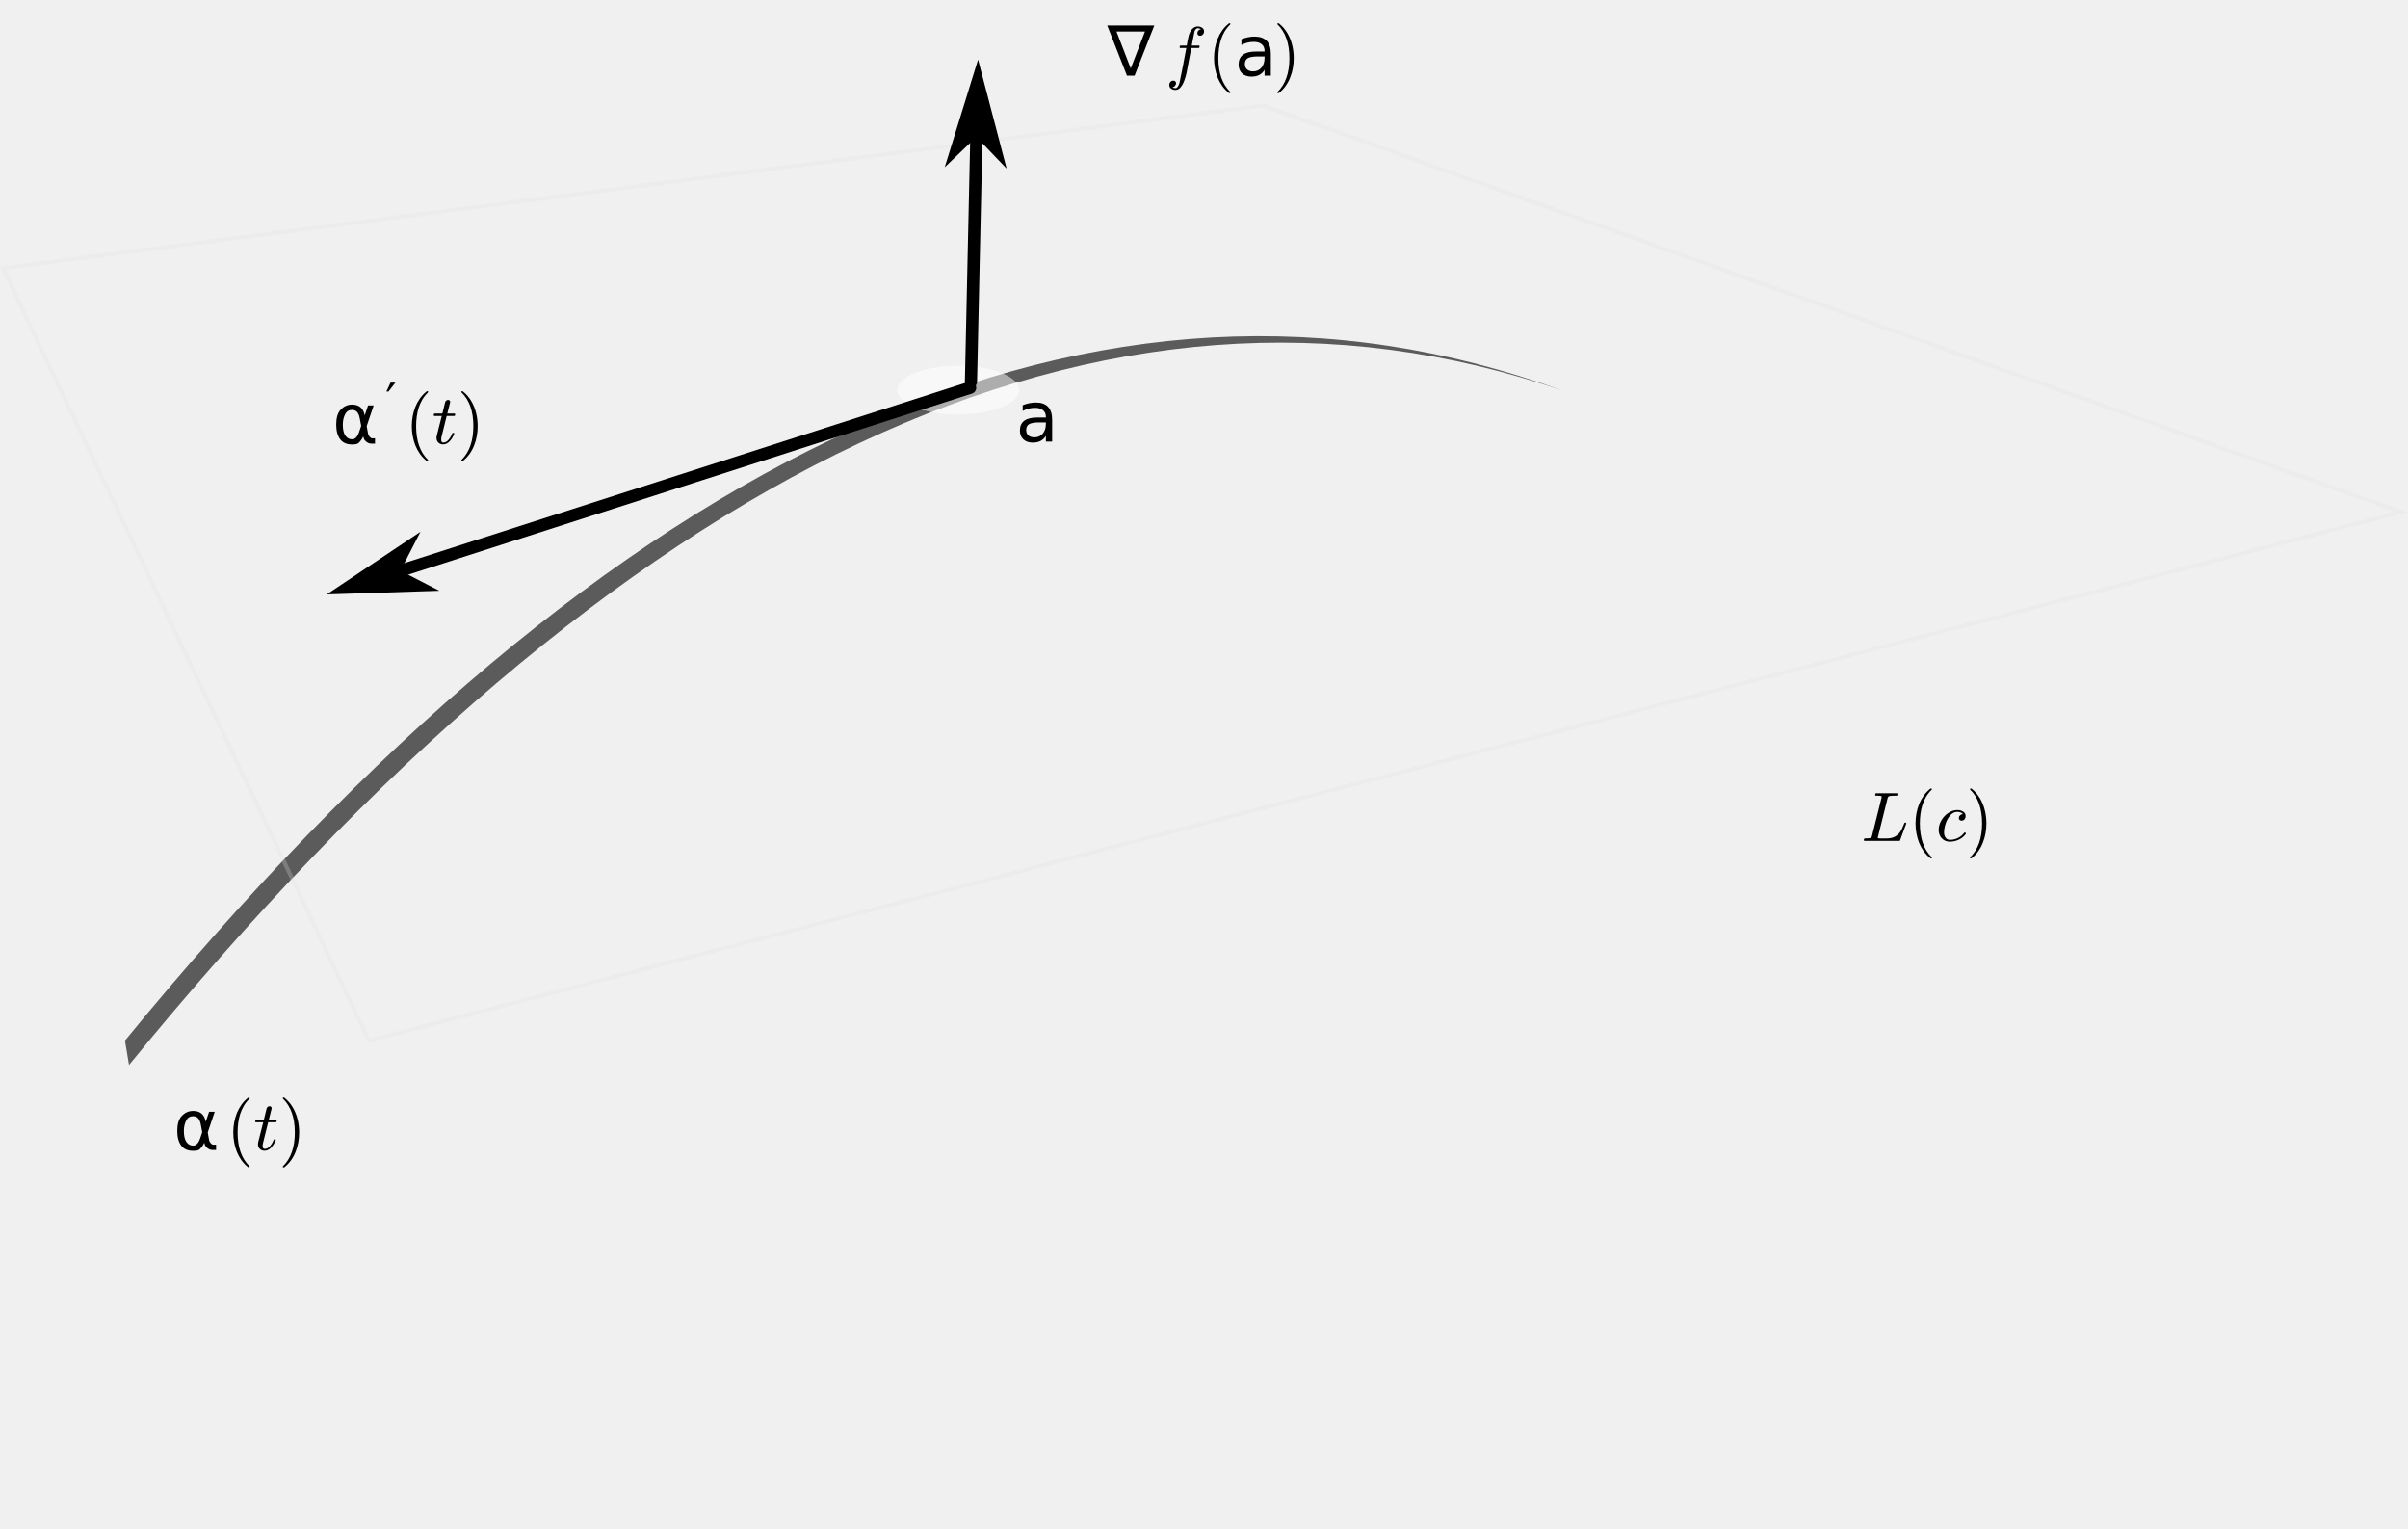
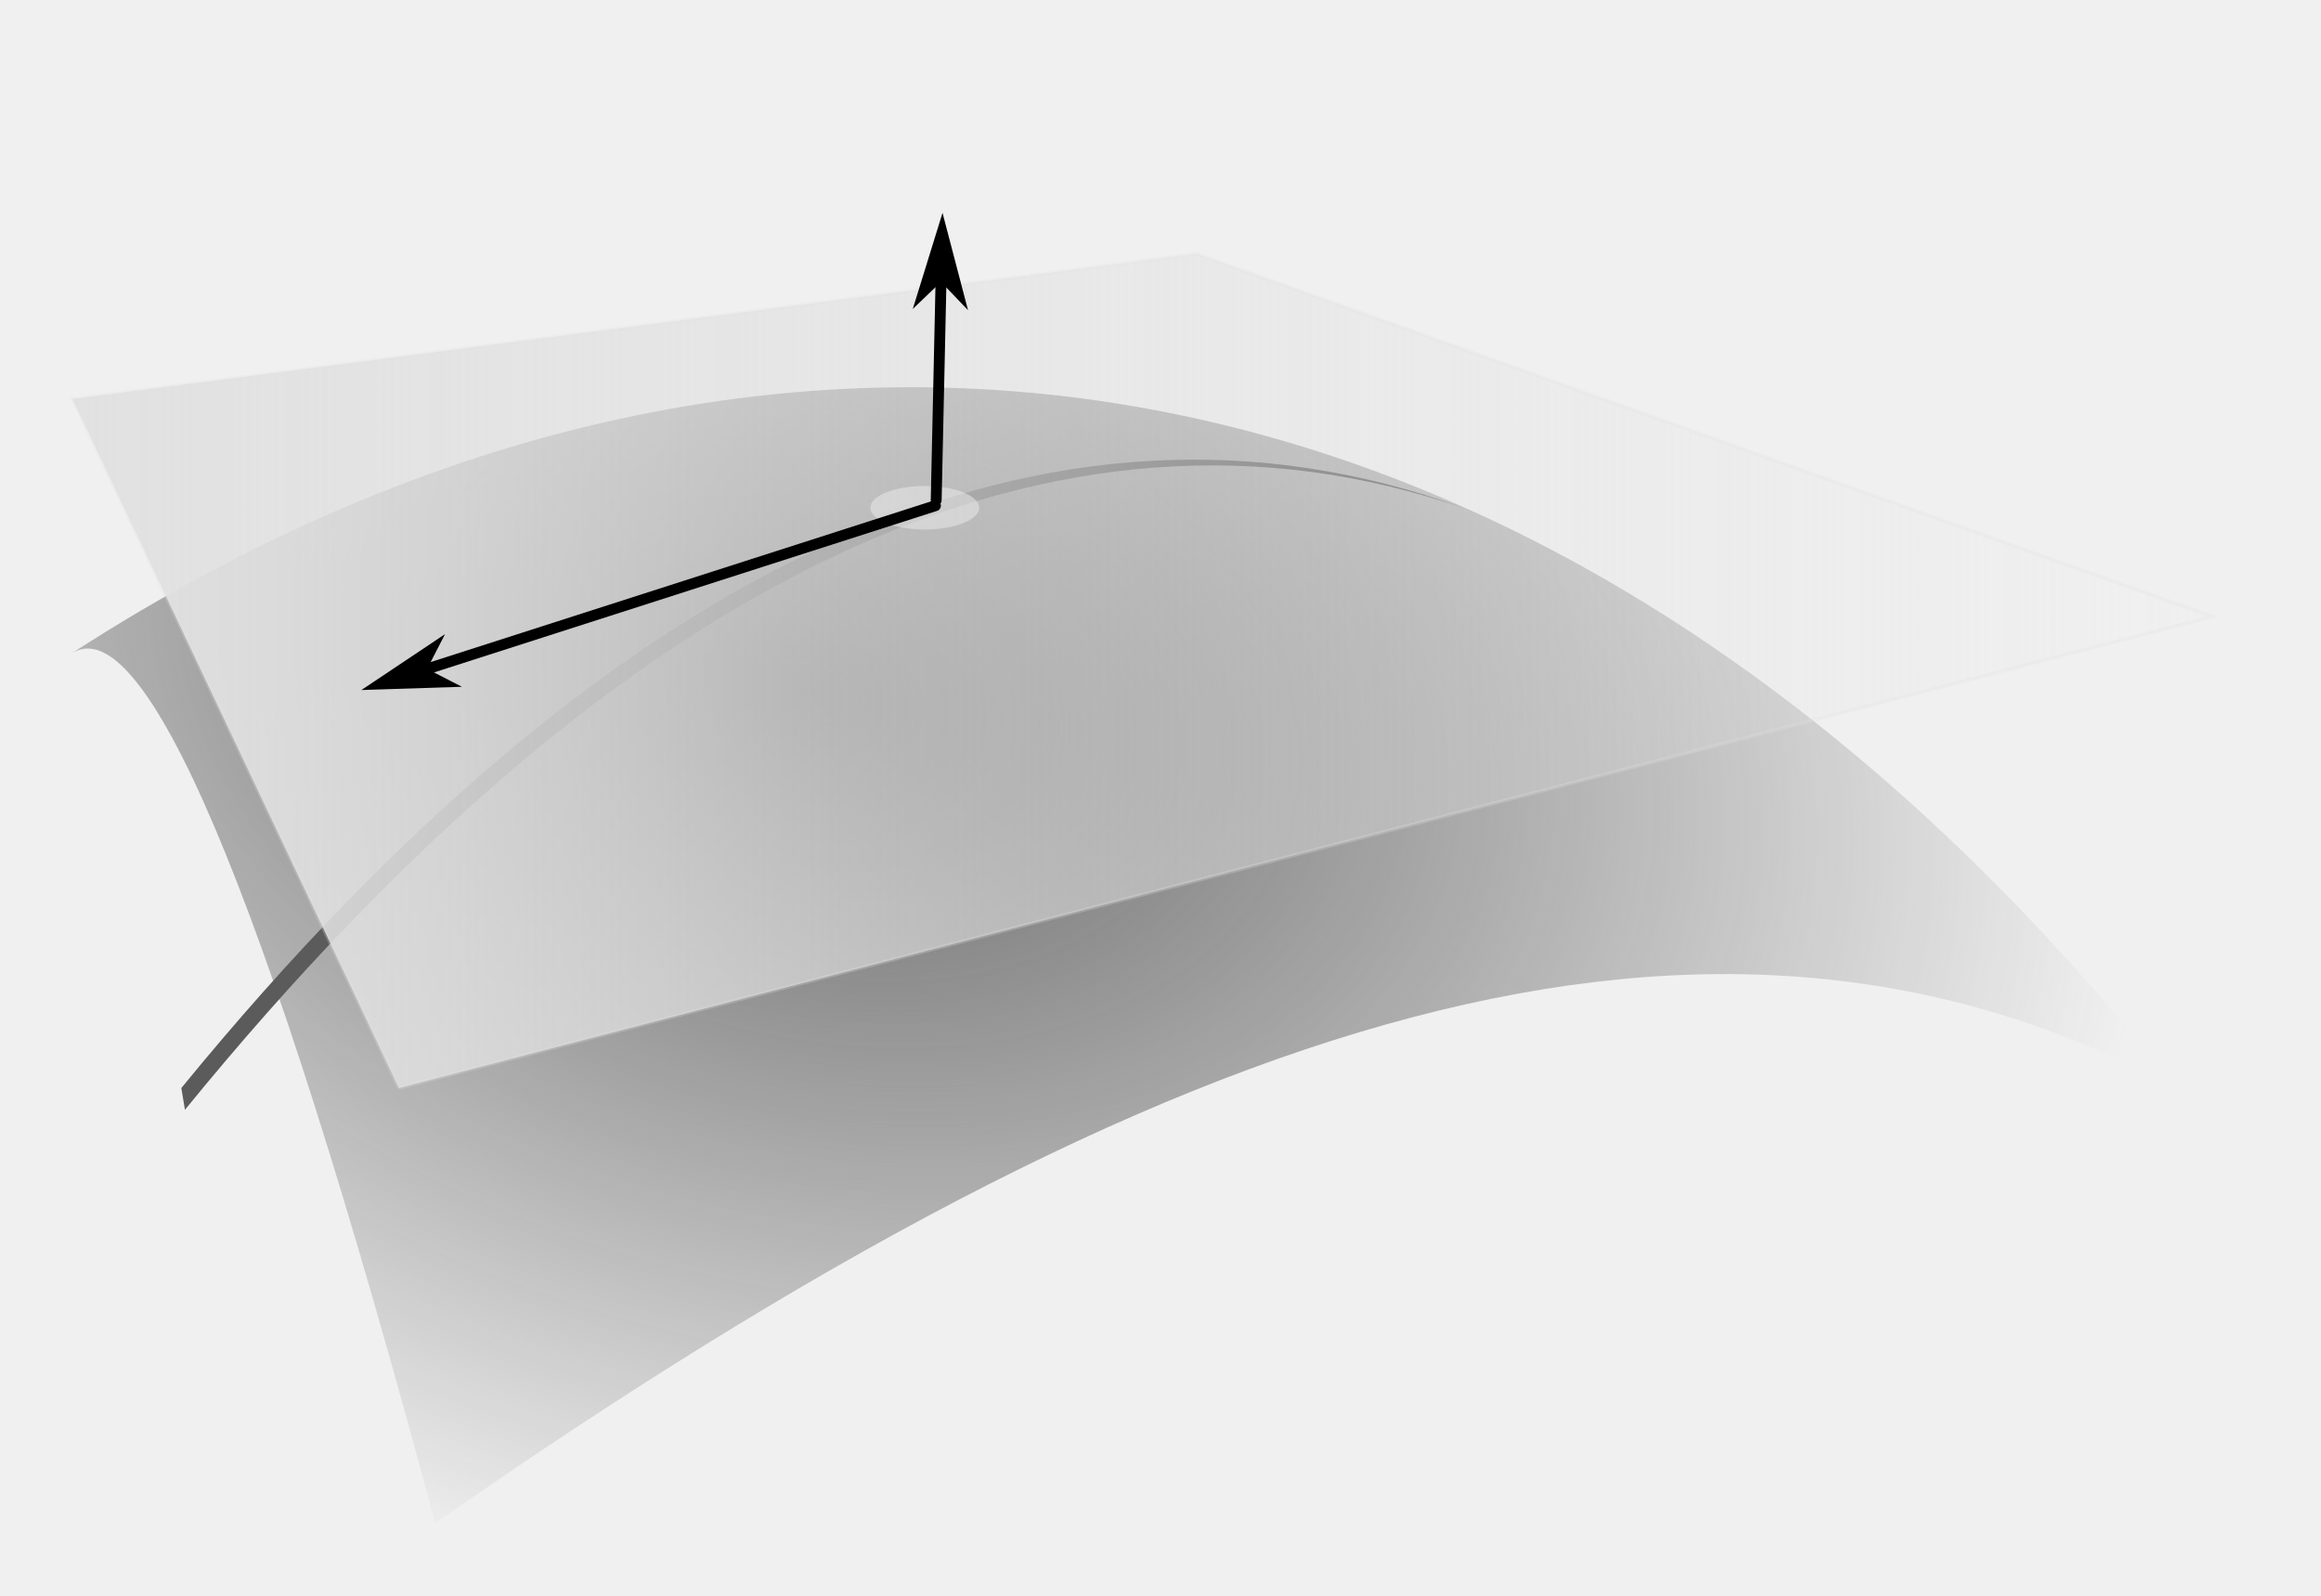
- <svg xmlns="http://www.w3.org/2000/svg" version="1.1" id="svg2" xml:space="preserve" width="458.308" height="290.831" viewBox="0 0 458.308 290.831">
-   <defs id="defs6">
-     <clipPath clipPathUnits="userSpaceOnUse" id="clipPath30">
-       <path d="M 0,0 H 444.333 V 270.973 H 0 Z" id="path28" />
-     </clipPath>
-     <clipPath clipPathUnits="userSpaceOnUse" id="clipPath34">
-       <path d="m 75.559,270.973 c -36.106,-134.895 -60.407,-188.618 -75,-180 147.449,-95.289 310.582,-67.383 435,90 -95.34,-51.278 -205.579,-17.789 -360,90 z" id="path32" />
-     </clipPath>
-     <clipPath clipPathUnits="userSpaceOnUse" id="clipPath38">
-       <path d="M 54.282,-75.71 H 550.137 V 439.066 H 54.282 Z" id="path36" />
-     </clipPath>
-     <radialGradient fx="222.233" fy="128.802" cx="222.233" cy="128.802" r="290" gradientUnits="userSpaceOnUse" spreadMethod="pad" id="radialGradient44">
-       <stop style="stop-opacity:1;stop-color:#ffffff" offset="0" id="stop40" />
-       <stop style="stop-opacity:0;stop-color:#ffffff" offset="1" id="stop42" />
+ <svg xmlns="http://www.w3.org/2000/svg" version="1.0" viewBox="0 0 640 440">
+   <defs>
+     <marker id="Arrow1Mend" overflow="visible" orient="auto">
+       <path transform="scale(.4) rotate(180) translate(10)" d="m0 0 5-5-17.5 5 17.5 5-5-5z" fill-rule="evenodd" stroke="#000" stroke-width="1pt" />
+     </marker>
+     <linearGradient id="linearGradient5934" x1="19.254" x2="611.7" y1="184.99" y2="184.99" gradientUnits="userSpaceOnUse">
+       <stop stop-color="#e1e1e1" offset="0" />
+       <stop stop-color="#e1e1e1" stop-opacity="0" offset="1" />
+     </linearGradient>
+     <marker id="Arrow1Mend-3" overflow="visible" orient="auto">
+       <path transform="matrix(-.4 0 0 -.4 -4 0)" d="m0 0 5-5-17.5 5 17.5 5z" fill-rule="evenodd" stroke="#000" stroke-width="1pt" />
+     </marker>
+     <radialGradient id="radialGradient7301" cx="222.23" cy="128.8" r="290" gradientTransform="matrix(1.2515 .3437 -.23463 .85437 -25.678 4.2787)" gradientUnits="userSpaceOnUse">
+       <stop stop-color="#666" offset="0" />
+       <stop stop-color="#666" stop-opacity="0" offset="1" />
    </radialGradient>
-     <mask maskUnits="userSpaceOnUse" x="0" y="0" width="1" height="1" id="mask46">
-       <g id="g52">
-         <g clip-path="url(#clipPath38)" id="g50">
-           <path d="M 54.282,-75.71 H 550.137 V 439.066 H 54.282 Z" style="fill:url(#radialGradient44);stroke:none" id="path48" />
-         </g>
-       </g>
-     </mask>
-     <radialGradient fx="222.233" fy="128.802" cx="222.233" cy="128.802" r="290" gradientUnits="userSpaceOnUse" spreadMethod="pad" id="radialGradient58">
-       <stop style="stop-opacity:1;stop-color:#666666" offset="0" id="stop54" />
-       <stop style="stop-opacity:1;stop-color:#666666" offset="1" id="stop56" />
-     </radialGradient>
-     <clipPath clipPathUnits="userSpaceOnUse" id="clipPath62">
-       <path d="M 0,0 H 445 V 271 H 0 Z" id="path60" />
-     </clipPath>
-     <clipPath clipPathUnits="userSpaceOnUse" id="clipPath66">
-       <path d="m 68.059,180.973 -67.5,-142.5 232.5,-30 210,75 -375,97.5" id="path64" />
-     </clipPath>
-     <clipPath clipPathUnits="userSpaceOnUse" id="clipPath70">
-       <path d="M 19.254,69.369 H 611.254 V 300.036 H 19.254 Z" id="path68" />
-     </clipPath>
-     <linearGradient x1="19.254" y1="184.986" x2="611.697" y2="184.986" gradientUnits="userSpaceOnUse" spreadMethod="pad" id="linearGradient76">
-       <stop style="stop-opacity:1;stop-color:#ffffff" offset="0" id="stop72" />
-       <stop style="stop-opacity:0;stop-color:#ffffff" offset="1" id="stop74" />
-     </linearGradient>
-     <mask maskUnits="userSpaceOnUse" x="0" y="0" width="1" height="1" id="mask78">
-       <g id="g84">
-         <g clip-path="url(#clipPath70)" id="g82">
-           <path d="M 19.254,69.369 H 611.254 V 300.036 H 19.254 Z" style="fill:url(#linearGradient76);stroke:none" id="path80" />
-         </g>
-       </g>
-     </mask>
-     <linearGradient x1="19.254" y1="184.986" x2="611.697" y2="184.986" gradientUnits="userSpaceOnUse" spreadMethod="pad" id="linearGradient90">
-       <stop style="stop-opacity:1;stop-color:#e1e1e1" offset="0" id="stop86" />
-       <stop style="stop-opacity:1;stop-color:#e1e1e1" offset="1" id="stop88" />
-     </linearGradient>
  </defs>
-   <g id="g8" transform="matrix(1.333333,0,0,-1.333333,0,290.8307)">
-     <g id="g10" transform="translate(-0.199,-0.199)">
-       <g id="g12">
-         <g id="g14">
-           <g id="g16">
-             <g id="g18" transform="translate(0.199,0.199)">
-               <g id="g20">
-                 <g id="g22" transform="scale(0.77359)">
-                   <g id="g24">
-                     <g id="g26" />
-                     <g id="g156">
-                       <g clip-path="url(#clipPath30)" id="g154">
-                         <g transform="matrix(1,0,0,-1,0,270.9733)" id="g152">
-                           <g id="g150">
-                             <g id="g102">
-                               <g clip-path="url(#clipPath34)" id="g100">
-                                 <g transform="matrix(0.93865,0.257774,-0.175972,0.64078,-33.69896,-40.81774)" id="g98">
-                                   <g id="g92" />
-                                   <g mask="url(#mask46)" id="g96">
-                                     <path d="m 75.559,270.973 c -36.106,-134.895 -60.407,-188.618 -75,-180 147.449,-95.289 310.582,-67.383 435,90 -95.34,-51.278 -205.579,-17.789 -360,90 z" style="fill:url(#radialGradient58);stroke:none" id="path94" />
-                                   </g>
-                                 </g>
-                               </g>
-                             </g>
-                             <path d="m 23.059,180.973 c 90,-110 180.289,-150.895 265.289,-119.895 -84,-29 -174.039,13.395 -264.539,124.395 z" style="fill:#5b5b5b;fill-opacity:1;fill-rule:nonzero;stroke:none" id="path104" />
-                             <g id="g116">
-                               <g id="g106" />
-                               <g id="g114">
-                                 <g clip-path="url(#clipPath62)" opacity="0.5" id="g112">
-                                   <g id="g110">
-                                     <path d="m 188.059,60.973 c 0,2.484 -5.036,4.5 -11.25,4.5 -6.211,0 -11.25,-2.016 -11.25,-4.5 0,-2.485 5.039,-4.5 11.25,-4.5 6.214,0 11.25,2.015 11.25,4.5 z" style="fill:#ffffff;fill-opacity:1;fill-rule:nonzero;stroke:none" id="path108" />
-                                   </g>
-                                 </g>
-                               </g>
-                             </g>
-                             <g id="g128">
-                               <g clip-path="url(#clipPath66)" id="g126">
-                                 <g transform="matrix(0.75,0,0,0.75,-14.44017,-44.02673)" id="g124">
-                                   <g id="g118" />
-                                   <g mask="url(#mask78)" id="g122">
-                                     <path d="m 68.059,180.973 -67.5,-142.5 232.5,-30 210,75 -375,97.5" style="fill:url(#linearGradient90);stroke:none" id="path120" />
-                                   </g>
-                                 </g>
-                               </g>
-                             </g>
-                             <g id="g132">
-                               <path d="m 68.059,180.973 -67.5,-142.5 232.5,-30 210,75 -375,97.5" style="fill:none;stroke:#e1e1e1;stroke-width:0.75;stroke-linecap:butt;stroke-linejoin:miter;stroke-miterlimit:4;stroke-dasharray:none;stroke-opacity:0.259" id="path130" />
-                             </g>
-                             <g id="g136">
-                               <path d="M 179.168,59.418 180.379,4.434" style="fill:none;stroke:#000000;stroke-width:2.25;stroke-linecap:round;stroke-linejoin:miter;stroke-miterlimit:3.7;stroke-dasharray:none;stroke-opacity:1" id="path134" />
-                             </g>
-                             <g transform="matrix(-0.0220095,1,-1,-0.0220095,0,0)" id="g140">
-                               <path d="m 9.459,-180.388 4.499,-4.501 -15.745,4.499 15.748,4.501 z" style="fill:#000000;fill-opacity:1;fill-rule:evenodd;stroke:#000000;stroke-width:1.2;stroke-linecap:butt;stroke-linejoin:miter;stroke-miterlimit:4;stroke-dasharray:none;stroke-opacity:1" id="path138" />
-                             </g>
-                             <g id="g144">
-                               <path d="M 179.012,60.543 64.516,97.312" style="fill:none;stroke:#000000;stroke-width:2.25;stroke-linecap:round;stroke-linejoin:miter;stroke-miterlimit:3.7;stroke-dasharray:none;stroke-opacity:1" id="path142" />
-                             </g>
-                             <g transform="matrix(1,-0.321123,0.321123,1,0,0)" id="g148">
-                               <path d="m 38.724,106.994 4.286,-4.284 -14.998,4.285 14.996,4.285 z" style="fill:#000000;fill-opacity:1;fill-rule:evenodd;stroke:#000000;stroke-width:1.143;stroke-linecap:butt;stroke-linejoin:miter;stroke-miterlimit:4;stroke-dasharray:none;stroke-opacity:1" id="path146" />
-                             </g>
-                           </g>
-                         </g>
-                       </g>
-                     </g>
-                   </g>
-                 </g>
-               </g>
-               <g id="g158" transform="translate(-0.199,-0.199)" />
-             </g>
-           </g>
-           <g id="g160">
-             <g id="g162">
-               <g id="g164" transform="translate(158.279,207.529)">
-                 <g id="g166">
-                   <g id="g168" transform="translate(-158.08,-207.33)">
-                     <g aria-label="∇" transform="matrix(1,0,0,-1,158.08,207.33)" id="text172" style="font-size:9.963px;font-family:CMSY10;-inkscape-font-specification:CMSY10">
-                       <path d="M 3.327,-1.026 5.361,-6.3 H 1.294 Z M 2.787,0 -0.029,-7.165 h 6.723 L 3.877,0 Z" id="path298" />
-                     </g>
-                     <g aria-label="f" transform="matrix(1,0,0,-1,166.382,207.33)" id="text176" style="font-size:9.963px;font-family:CMMI10;-inkscape-font-specification:CMMI10">
-                       <path d="m 0.968,1.644 q 0.185,0.141 0.448,0.141 0.355,0 0.579,-0.788 Q 2.087,0.618 2.5,-1.503 L 2.958,-3.945 H 2.101 q -0.097,0 -0.097,-0.131 0.039,-0.219 0.126,-0.219 H 3.021 l 0.117,-0.647 q 0.058,-0.302 0.107,-0.516 0.049,-0.219 0.102,-0.404 0.058,-0.185 0.17,-0.413 0.17,-0.326 0.457,-0.535 0.292,-0.214 0.628,-0.214 0.219,0 0.423,0.083 0.209,0.078 0.341,0.238 0.131,0.161 0.131,0.379 0,0.253 -0.17,0.443 -0.165,0.185 -0.404,0.185 -0.161,0 -0.277,-0.097 -0.112,-0.102 -0.112,-0.263 0,-0.219 0.146,-0.379 Q 4.83,-6.601 5.049,-6.626 4.865,-6.767 4.592,-6.767 q -0.151,0 -0.287,0.141 -0.131,0.141 -0.17,0.302 -0.063,0.253 -0.277,1.372 l -0.122,0.657 h 1.026 q 0.097,0 0.097,0.131 -0.005,0.024 -0.019,0.088 -0.015,0.058 -0.044,0.097 -0.024,0.034 -0.063,0.034 H 3.668 L 3.206,-1.513 Q 3.118,-0.983 3.001,-0.433 2.89,0.112 2.68,0.686 2.476,1.265 2.155,1.654 1.834,2.043 1.396,2.043 q -0.336,0 -0.603,-0.195 Q 0.53,1.659 0.53,1.343 q 0,-0.253 0.161,-0.443 0.165,-0.185 0.413,-0.185 0.165,0 0.277,0.097 0.112,0.102 0.112,0.263 0,0.214 -0.161,0.389 -0.156,0.18 -0.365,0.18 z" id="path301" />
-                     </g>
-                     <g aria-label="(" transform="matrix(1,0,0,-1,172.332,207.33)" id="text180" style="font-size:9.963px;font-family:CMR10;-inkscape-font-specification:CMR10">
-                       <path d="M 3.089,2.471 Q 2.534,2.033 2.131,1.464 1.732,0.9 1.474,0.258 1.221,-0.384 1.095,-1.085 0.968,-1.785 0.968,-2.491 q 0,-0.715 0.126,-1.416 0.126,-0.7 0.384,-1.347 0.263,-0.647 0.666,-1.211 0.404,-0.564 0.944,-0.988 0,-0.019 0.049,-0.019 h 0.092 q 0.029,0 0.054,0.029 0.024,0.024 0.024,0.058 0,0.044 -0.019,0.063 -0.486,0.477 -0.812,1.022 -0.321,0.545 -0.521,1.163 -0.195,0.613 -0.282,1.275 -0.088,0.657 -0.088,1.372 0,3.167 1.693,4.811 0.029,0.029 0.029,0.083 0,0.024 -0.029,0.054 -0.024,0.034 -0.049,0.034 h -0.092 q -0.049,0 -0.049,-0.019 z" id="path304" />
-                     </g>
-                     <g aria-label="a" transform="matrix(1,0,0,-1,176.207,207.33)" id="text184" style="font-size:9.963px;font-family:CMBX10;-inkscape-font-specification:CMBX10">
-                       <path d="m 3.415,-2.739 q -1.085,0 -1.503,0.248 -0.418,0.248 -0.418,0.846 0,0.477 0.311,0.759 0.316,0.277 0.856,0.277 0.744,0 1.192,-0.525 0.452,-0.53 0.452,-1.406 V -2.739 Z M 5.2,-3.108 V 0 H 4.305 v -0.827 q -0.306,0.496 -0.764,0.735 -0.457,0.233 -1.119,0.233 -0.837,0 -1.333,-0.467 -0.491,-0.472 -0.491,-1.26 0,-0.919 0.613,-1.386 0.618,-0.467 1.839,-0.467 h 1.255 v -0.088 q 0,-0.618 -0.409,-0.953 -0.404,-0.341 -1.138,-0.341 -0.467,0 -0.91,0.112 -0.443,0.112 -0.851,0.336 v -0.827 q 0.491,-0.19 0.953,-0.282 0.462,-0.097 0.9,-0.097 1.182,0 1.766,0.613 0.584,0.613 0.584,1.858 z" id="path307" />
-                     </g>
-                     <g aria-label=")" transform="matrix(1,0,0,-1,181.776,207.33)" id="text188" style="font-size:9.963px;font-family:CMR10;-inkscape-font-specification:CMR10">
-                       <path d="m 0.647,2.491 q -0.088,0 -0.088,-0.088 0,-0.044 0.019,-0.063 1.703,-1.664 1.703,-4.83 0,-3.167 -1.683,-4.811 -0.039,-0.024 -0.039,-0.083 0,-0.034 0.024,-0.058 0.029,-0.029 0.063,-0.029 h 0.092 q 0.029,0 0.049,0.019 0.715,0.564 1.192,1.372 0.477,0.808 0.696,1.722 0.224,0.915 0.224,1.868 0,0.705 -0.122,1.391 Q 2.661,-0.418 2.398,0.243 2.14,0.91 1.742,1.469 1.343,2.033 0.788,2.471 0.769,2.491 0.739,2.491 Z" id="path310" />
-                     </g>
-                     <g id="g190" transform="translate(158.08,207.33)" />
-                   </g>
-                 </g>
-                 <g id="g192" transform="translate(-158.279,-207.529)" />
-               </g>
-             </g>
-             <g id="g194">
-               <g id="g196" transform="translate(145.188,155.301)">
-                 <g id="g198">
-                   <g id="g200" transform="translate(-144.989,-155.102)">
-                     <g aria-label="a" transform="matrix(1,0,0,-1,144.989,155.102)" id="text204" style="font-size:9.963px;font-family:CMBX10;-inkscape-font-specification:CMBX10">
-                       <path d="m 3.415,-2.739 q -1.085,0 -1.503,0.248 -0.418,0.248 -0.418,0.846 0,0.477 0.311,0.759 0.316,0.277 0.856,0.277 0.744,0 1.192,-0.525 0.452,-0.53 0.452,-1.406 V -2.739 Z M 5.2,-3.108 V 0 H 4.305 v -0.827 q -0.306,0.496 -0.764,0.735 -0.457,0.233 -1.119,0.233 -0.837,0 -1.333,-0.467 -0.491,-0.472 -0.491,-1.26 0,-0.919 0.613,-1.386 0.618,-0.467 1.839,-0.467 h 1.255 v -0.088 q 0,-0.618 -0.409,-0.953 -0.404,-0.341 -1.138,-0.341 -0.467,0 -0.91,0.112 -0.443,0.112 -0.851,0.336 v -0.827 q 0.491,-0.19 0.953,-0.282 0.462,-0.097 0.9,-0.097 1.182,0 1.766,0.613 0.584,0.613 0.584,1.858 z" id="path313" />
-                     </g>
-                     <g id="g206" transform="translate(144.989,155.102)" />
-                   </g>
-                 </g>
-                 <g id="g208" transform="translate(-145.188,-155.301)" />
-               </g>
-             </g>
-             <g id="g210">
-               <g id="g212" transform="translate(265.884,98.318)">
-                 <g id="g214">
-                   <g id="g216" transform="translate(-265.685,-98.119)">
-                     <g aria-label="L" transform="matrix(1,0,0,-1,265.685,98.119)" id="text220" style="font-size:9.963px;font-family:CMMI10;-inkscape-font-specification:CMMI10">
-                       <path d="m 0.467,0 q -0.097,0 -0.097,-0.131 0.005,-0.024 0.019,-0.083 0.015,-0.063 0.039,-0.097 0.029,-0.039 0.068,-0.039 0.608,0 0.846,-0.068 0.131,-0.044 0.19,-0.268 L 2.899,-6.159 q 0.019,-0.097 0.019,-0.136 0,-0.107 -0.122,-0.122 -0.185,-0.039 -0.715,-0.039 -0.097,0 -0.097,-0.131 0.034,-0.126 0.054,-0.17 0.019,-0.049 0.112,-0.049 h 2.943 q 0.088,0 0.088,0.131 -0.015,0.102 -0.034,0.161 -0.019,0.058 -0.097,0.058 -0.735,0 -0.983,0.049 -0.243,0.044 -0.302,0.292 L 2.403,-0.647 q -0.044,0.122 -0.044,0.219 0,0.078 0.341,0.078 h 0.924 q 0.783,0 1.27,-0.311 0.486,-0.311 0.72,-0.7 0.233,-0.394 0.389,-0.812 0.161,-0.423 0.233,-0.438 h 0.088 q 0.102,0 0.102,0.131 L 5.541,-0.068 Q 5.526,0 5.448,0 Z" id="path316" />
-                     </g>
-                     <g aria-label="(" transform="matrix(1,0,0,-1,272.465,98.119)" id="text224" style="font-size:9.963px;font-family:CMR10;-inkscape-font-specification:CMR10">
-                       <path d="M 3.089,2.471 Q 2.534,2.033 2.131,1.464 1.732,0.9 1.474,0.258 1.221,-0.384 1.095,-1.085 0.968,-1.785 0.968,-2.491 q 0,-0.715 0.126,-1.416 0.126,-0.7 0.384,-1.347 0.263,-0.647 0.666,-1.211 0.404,-0.564 0.944,-0.988 0,-0.019 0.049,-0.019 h 0.092 q 0.029,0 0.054,0.029 0.024,0.024 0.024,0.058 0,0.044 -0.019,0.063 -0.486,0.477 -0.812,1.022 -0.321,0.545 -0.521,1.163 -0.195,0.613 -0.282,1.275 -0.088,0.657 -0.088,1.372 0,3.167 1.693,4.811 0.029,0.029 0.029,0.083 0,0.024 -0.029,0.054 -0.024,0.034 -0.049,0.034 h -0.092 q -0.049,0 -0.049,-0.019 z" id="path319" />
-                     </g>
-                     <g aria-label="c" transform="matrix(1,0,0,-1,276.339,98.119)" id="text228" style="font-size:9.963px;font-family:CMMI10;-inkscape-font-specification:CMMI10">
-                       <path d="m 1.167,-1.187 q 0,0.433 0.219,0.735 0.224,0.302 0.637,0.302 0.593,0 1.138,-0.272 0.55,-0.272 0.895,-0.754 0.029,-0.029 0.078,-0.029 0.049,0 0.097,0.058 0.054,0.054 0.054,0.102 0,0.039 -0.019,0.058 -0.365,0.511 -0.983,0.808 -0.618,0.292 -1.279,0.292 -0.477,0 -0.842,-0.224 Q 0.798,-0.341 0.598,-0.72 0.399,-1.099 0.399,-1.576 q 0,-0.671 0.375,-1.333 0.375,-0.662 0.997,-1.075 0.623,-0.418 1.309,-0.418 0.448,0 0.803,0.219 0.36,0.214 0.36,0.637 0,0.272 -0.161,0.467 -0.156,0.19 -0.423,0.19 -0.161,0 -0.272,-0.097 -0.107,-0.102 -0.107,-0.263 0,-0.233 0.17,-0.399 0.17,-0.165 0.399,-0.165 h 0.019 Q 3.751,-3.984 3.527,-4.062 q -0.219,-0.083 -0.457,-0.083 -0.584,0 -1.022,0.501 -0.438,0.496 -0.662,1.192 -0.219,0.691 -0.219,1.265 z" id="path322" />
-                     </g>
-                     <g aria-label=")" transform="matrix(1,0,0,-1,280.651,98.119)" id="text232" style="font-size:9.963px;font-family:CMR10;-inkscape-font-specification:CMR10">
-                       <path d="m 0.647,2.491 q -0.088,0 -0.088,-0.088 0,-0.044 0.019,-0.063 1.703,-1.664 1.703,-4.83 0,-3.167 -1.683,-4.811 -0.039,-0.024 -0.039,-0.083 0,-0.034 0.024,-0.058 0.029,-0.029 0.063,-0.029 h 0.092 q 0.029,0 0.049,0.019 0.715,0.564 1.192,1.372 0.477,0.808 0.696,1.722 0.224,0.915 0.224,1.868 0,0.705 -0.122,1.391 Q 2.661,-0.418 2.398,0.243 2.14,0.91 1.742,1.469 1.343,2.033 0.788,2.471 0.769,2.491 0.739,2.491 Z" id="path325" />
-                     </g>
-                     <g id="g234" transform="translate(265.685,98.119)" />
-                   </g>
-                 </g>
-                 <g id="g236" transform="translate(-265.884,-98.318)" />
-               </g>
-             </g>
-             <g id="g238">
-               <g id="g240" transform="translate(24.953,54.215)">
-                 <g id="g242">
-                   <g id="g244" transform="translate(-24.754,-54.016)">
-                     <g aria-label="α" transform="matrix(1,0,0,-1,24.754,54.016)" id="text248" style="font-size:9.963px;font-family:CMMIB10;-inkscape-font-specification:CMMIB10">
-                       <path d="M 4.115,-2.534 3.901,-3.658 q -0.219,-1.153 -1.085,-1.153 -0.652,0 -0.949,0.535 -0.375,0.671 -0.375,1.557 0,1.07 0.365,1.581 0.37,0.521 0.958,0.521 0.652,0 1.002,-1.036 z m 0.501,-1.489 0.482,-1.425 h 0.798 l -0.997,2.953 0.195,1.065 q 0.044,0.238 0.214,0.438 0.199,0.233 0.355,0.233 H 6.09 V 0 H 5.555 Q 5.098,0 4.689,-0.409 4.49,-0.613 4.407,-1.041 4.184,-0.501 3.726,-0.078 3.512,0.122 2.817,0.122 q -1.143,0 -1.698,-0.739 -0.569,-0.764 -0.569,-2.101 0,-1.43 0.618,-2.101 0.686,-0.749 1.649,-0.749 1.513,0 1.8,1.547 z" id="path328" />
-                     </g>
-                     <g aria-label="(" transform="matrix(1,0,0,-1,32.332,54.016)" id="text252" style="font-size:9.963px;font-family:CMR10;-inkscape-font-specification:CMR10">
-                       <path d="M 3.089,2.471 Q 2.534,2.033 2.131,1.464 1.732,0.9 1.474,0.258 1.221,-0.384 1.095,-1.085 0.968,-1.785 0.968,-2.491 q 0,-0.715 0.126,-1.416 0.126,-0.7 0.384,-1.347 0.263,-0.647 0.666,-1.211 0.404,-0.564 0.944,-0.988 0,-0.019 0.049,-0.019 h 0.092 q 0.029,0 0.054,0.029 0.024,0.024 0.024,0.058 0,0.044 -0.019,0.063 -0.486,0.477 -0.812,1.022 -0.321,0.545 -0.521,1.163 -0.195,0.613 -0.282,1.275 -0.088,0.657 -0.088,1.372 0,3.167 1.693,4.811 0.029,0.029 0.029,0.083 0,0.024 -0.029,0.054 -0.024,0.034 -0.049,0.034 h -0.092 q -0.049,0 -0.049,-0.019 z" id="path331" />
-                     </g>
-                     <g aria-label="t" transform="matrix(1,0,0,-1,36.206,54.016)" id="text256" style="font-size:9.963px;font-family:CMMI10;-inkscape-font-specification:CMMI10">
-                       <path d="m 0.618,-0.808 q 0,-0.146 0.029,-0.277 L 1.367,-3.945 H 0.321 q -0.102,0 -0.102,-0.131 0.039,-0.219 0.131,-0.219 H 1.455 l 0.399,-1.625 q 0.039,-0.131 0.156,-0.224 0.117,-0.092 0.263,-0.092 0.126,0 0.209,0.078 0.088,0.073 0.088,0.199 0,0.029 -0.005,0.049 0,0.015 -0.005,0.034 l -0.399,1.581 h 1.026 q 0.102,0 0.102,0.131 -0.005,0.024 -0.019,0.083 -0.015,0.058 -0.039,0.097 -0.024,0.039 -0.073,0.039 H 2.072 l -0.715,2.88 q -0.073,0.282 -0.073,0.486 0,0.428 0.292,0.428 0.438,0 0.773,-0.409 0.341,-0.413 0.521,-0.905 0.039,-0.058 0.078,-0.058 h 0.122 q 0.039,0 0.063,0.029 0.024,0.024 0.024,0.058 0,0.019 -0.01,0.029 -0.219,0.603 -0.637,1.06 -0.418,0.457 -0.958,0.457 -0.394,0 -0.666,-0.258 Q 0.618,-0.404 0.618,-0.808 Z" id="path334" />
-                     </g>
-                     <g aria-label=")" transform="matrix(1,0,0,-1,39.804,54.016)" id="text260" style="font-size:9.963px;font-family:CMR10;-inkscape-font-specification:CMR10">
-                       <path d="m 0.647,2.491 q -0.088,0 -0.088,-0.088 0,-0.044 0.019,-0.063 1.703,-1.664 1.703,-4.83 0,-3.167 -1.683,-4.811 -0.039,-0.024 -0.039,-0.083 0,-0.034 0.024,-0.058 0.029,-0.029 0.063,-0.029 h 0.092 q 0.029,0 0.049,0.019 0.715,0.564 1.192,1.372 0.477,0.808 0.696,1.722 0.224,0.915 0.224,1.868 0,0.705 -0.122,1.391 Q 2.661,-0.418 2.398,0.243 2.14,0.91 1.742,1.469 1.343,2.033 0.788,2.471 0.769,2.491 0.739,2.491 Z" id="path337" />
-                     </g>
-                     <g id="g262" transform="translate(24.754,54.016)" />
-                   </g>
-                 </g>
-                 <g id="g264" transform="translate(-24.953,-54.215)" />
-               </g>
-             </g>
-             <g id="g266">
-               <g id="g268" transform="translate(47.641,155.015)">
-                 <g id="g270">
-                   <g id="g272" transform="translate(-47.442,-154.816)">
-                     <g aria-label="α" transform="matrix(1,0,0,-1,47.442,154.816)" id="text276" style="font-size:9.963px;font-family:CMMIB10;-inkscape-font-specification:CMMIB10">
-                       <path d="M 4.115,-2.534 3.901,-3.658 q -0.219,-1.153 -1.085,-1.153 -0.652,0 -0.949,0.535 -0.375,0.671 -0.375,1.557 0,1.07 0.365,1.581 0.37,0.521 0.958,0.521 0.652,0 1.002,-1.036 z m 0.501,-1.489 0.482,-1.425 h 0.798 l -0.997,2.953 0.195,1.065 q 0.044,0.238 0.214,0.438 0.199,0.233 0.355,0.233 H 6.09 V 0 H 5.555 Q 5.098,0 4.689,-0.409 4.49,-0.613 4.407,-1.041 4.184,-0.501 3.726,-0.078 3.512,0.122 2.817,0.122 q -1.143,0 -1.698,-0.739 -0.569,-0.764 -0.569,-2.101 0,-1.43 0.618,-2.101 0.686,-0.749 1.649,-0.749 1.513,0 1.8,1.547 z" id="path340" />
-                     </g>
-                     <g aria-label="′" transform="matrix(1,0,0,-1,55.02,158.432)" id="text280" style="font-size:6.974px;font-family:CMSY7;-inkscape-font-specification:CMSY7">
-                       <path d="M 0.136,-3.814 0.725,-5.084 H 1.417 L 0.432,-3.814 Z" id="path343" />
-                     </g>
-                     <g aria-label="(" transform="matrix(1,0,0,-1,57.815,154.816)" id="text284" style="font-size:9.963px;font-family:CMR10;-inkscape-font-specification:CMR10">
-                       <path d="M 3.089,2.471 Q 2.534,2.033 2.131,1.464 1.732,0.9 1.474,0.258 1.221,-0.384 1.095,-1.085 0.968,-1.785 0.968,-2.491 q 0,-0.715 0.126,-1.416 0.126,-0.7 0.384,-1.347 0.263,-0.647 0.666,-1.211 0.404,-0.564 0.944,-0.988 0,-0.019 0.049,-0.019 h 0.092 q 0.029,0 0.054,0.029 0.024,0.024 0.024,0.058 0,0.044 -0.019,0.063 -0.486,0.477 -0.812,1.022 -0.321,0.545 -0.521,1.163 -0.195,0.613 -0.282,1.275 -0.088,0.657 -0.088,1.372 0,3.167 1.693,4.811 0.029,0.029 0.029,0.083 0,0.024 -0.029,0.054 -0.024,0.034 -0.049,0.034 h -0.092 q -0.049,0 -0.049,-0.019 z" id="path346" />
-                     </g>
-                     <g aria-label="t" transform="matrix(1,0,0,-1,61.69,154.816)" id="text288" style="font-size:9.963px;font-family:CMMI10;-inkscape-font-specification:CMMI10">
-                       <path d="m 0.618,-0.808 q 0,-0.146 0.029,-0.277 L 1.367,-3.945 H 0.321 q -0.102,0 -0.102,-0.131 0.039,-0.219 0.131,-0.219 H 1.455 l 0.399,-1.625 q 0.039,-0.131 0.156,-0.224 0.117,-0.092 0.263,-0.092 0.126,0 0.209,0.078 0.088,0.073 0.088,0.199 0,0.029 -0.005,0.049 0,0.015 -0.005,0.034 l -0.399,1.581 h 1.026 q 0.102,0 0.102,0.131 -0.005,0.024 -0.019,0.083 -0.015,0.058 -0.039,0.097 -0.024,0.039 -0.073,0.039 H 2.072 l -0.715,2.88 q -0.073,0.282 -0.073,0.486 0,0.428 0.292,0.428 0.438,0 0.773,-0.409 0.341,-0.413 0.521,-0.905 0.039,-0.058 0.078,-0.058 h 0.122 q 0.039,0 0.063,0.029 0.024,0.024 0.024,0.058 0,0.019 -0.01,0.029 -0.219,0.603 -0.637,1.06 -0.418,0.457 -0.958,0.457 -0.394,0 -0.666,-0.258 Q 0.618,-0.404 0.618,-0.808 Z" id="path349" />
-                     </g>
-                     <g aria-label=")" transform="matrix(1,0,0,-1,65.287,154.816)" id="text292" style="font-size:9.963px;font-family:CMR10;-inkscape-font-specification:CMR10">
-                       <path d="m 0.647,2.491 q -0.088,0 -0.088,-0.088 0,-0.044 0.019,-0.063 1.703,-1.664 1.703,-4.83 0,-3.167 -1.683,-4.811 -0.039,-0.024 -0.039,-0.083 0,-0.034 0.024,-0.058 0.029,-0.029 0.063,-0.029 h 0.092 q 0.029,0 0.049,0.019 0.715,0.564 1.192,1.372 0.477,0.808 0.696,1.722 0.224,0.915 0.224,1.868 0,0.705 -0.122,1.391 Q 2.661,-0.418 2.398,0.243 2.14,0.91 1.742,1.469 1.343,2.033 0.788,2.471 0.769,2.491 0.739,2.491 Z" id="path352" />
-                     </g>
-                     <g id="g294" transform="translate(47.442,154.816)" />
-                   </g>
-                 </g>
-                 <g id="g296" transform="translate(-47.641,-155.015)" />
-               </g>
-             </g>
-           </g>
-         </g>
-       </g>
-     </g>
+   <path d="m120 420c-48.14-179.86-80.544-251.49-100-240 196.6-127.05 414.11-89.842 580 120-127.12-68.368-274.11-23.719-480 120z" fill="url(#radialGradient7301)" />
+   <path d="m50 300c120-146.67 240.39-201.19 353.72-159.86-112-38.667-232.05 17.86-352.72 165.86l-1-6z" fill="#5b5b5b" />
+   <ellipse cx="255" cy="140" rx="15" ry="6" fill="#fff" opacity=".5" />
+   <g>
+     <polyline points="110 300 20 110 330 70 610 170 110 300" fill="url(#linearGradient5934)" stroke="#e1e1e1" stroke-opacity=".259" />
+     <path d="m258.15 137.92 1.613-73.311" fill="none" marker-end="url(#Arrow1Mend-3)" stroke="#000" stroke-linecap="round" stroke-miterlimit="3.7" stroke-width="3" />
+     <path d="m257.94 139.43-152.66 49.024" fill="none" marker-end="url(#Arrow1Mend)" stroke="#000" stroke-linecap="round" stroke-miterlimit="3.7" stroke-width="3" />
  </g>
</svg>
